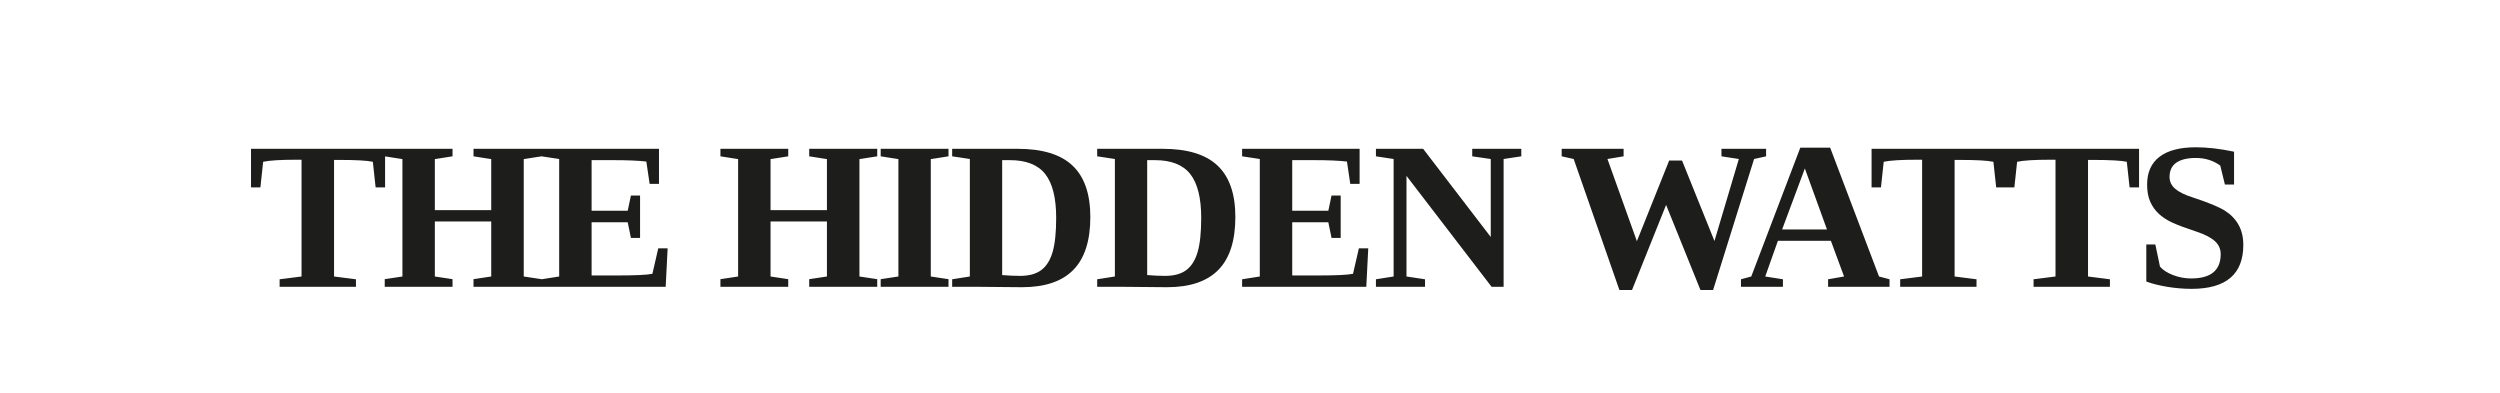
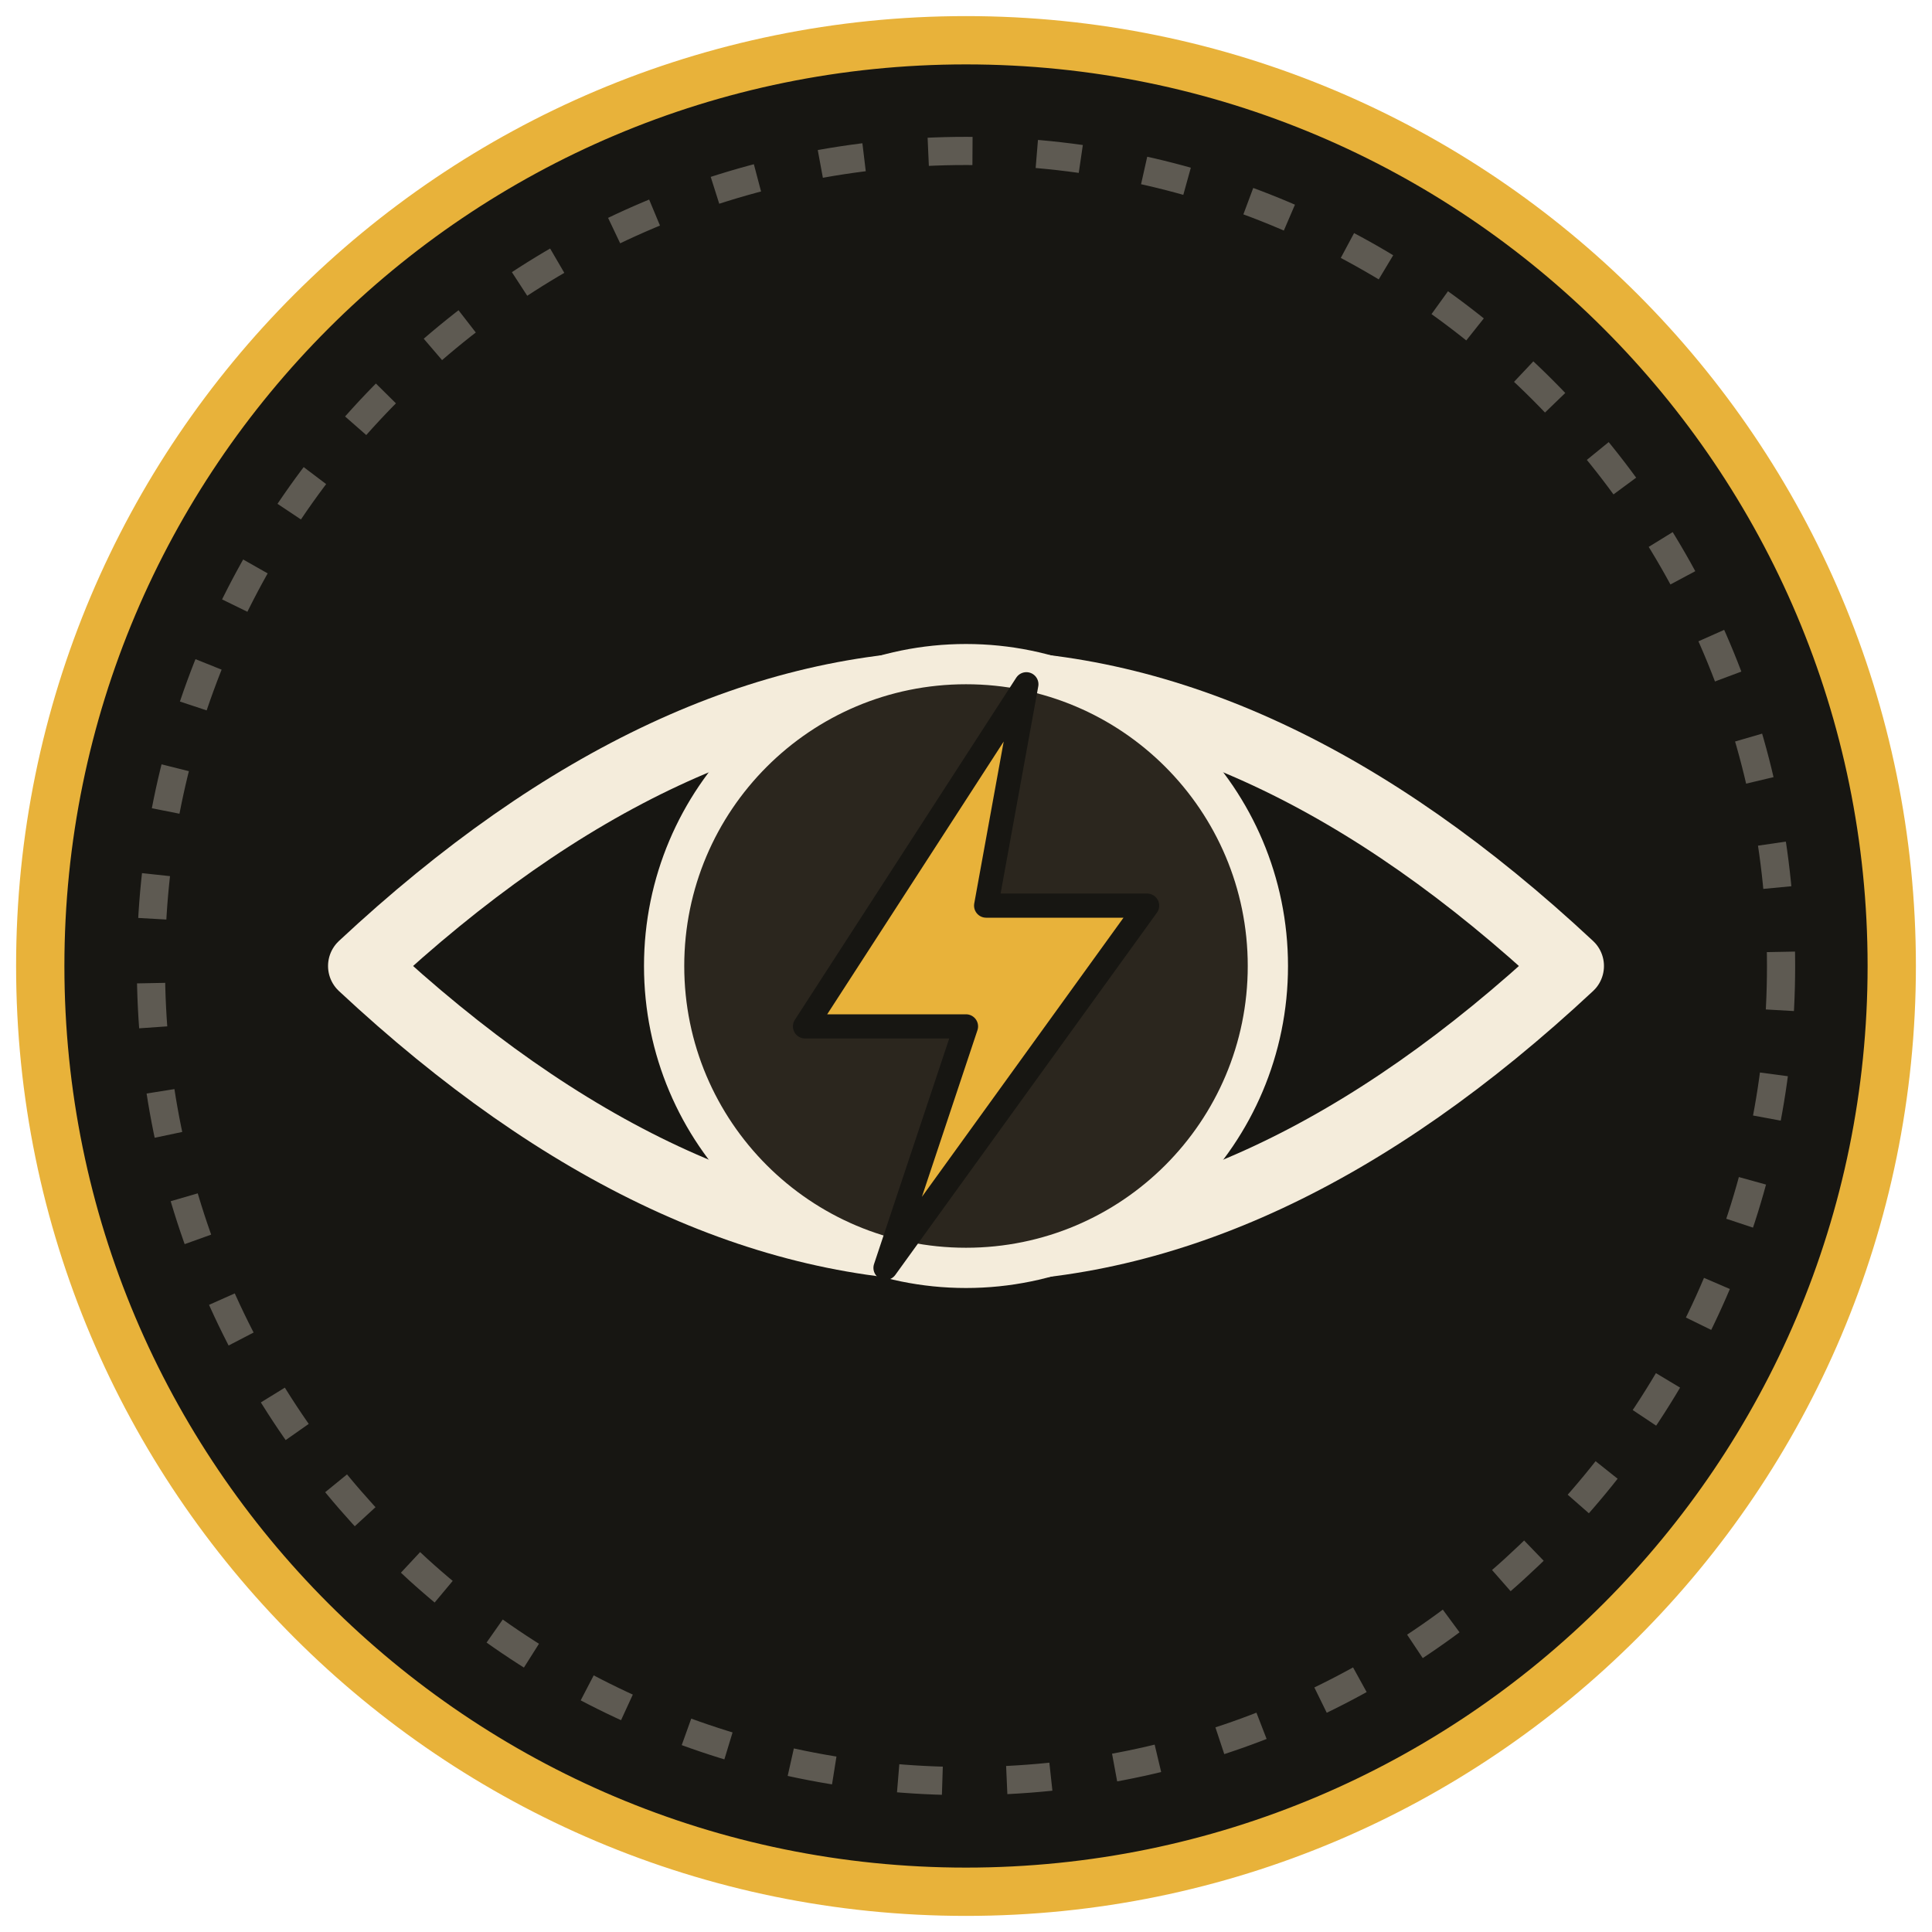
- <svg xmlns="http://www.w3.org/2000/svg" viewBox="0 0 1400 220" role="img" aria-label="The Hidden Watts of Attention">
-   <text x="50%" y="73%" text-anchor="middle" font-family="Georgia, 'Times New Roman', serif" font-size="118" font-weight="700" letter-spacing="-4" fill="#1d1d1b">THE HIDDEN WATTS</text>
+ <svg xmlns="http://www.w3.org/2000/svg" viewBox="0 0 96 96" role="img" aria-label="THE HIDDEN WATTS">
+   <circle cx="48" cy="48" r="46" fill="#171612" />
+   <circle cx="48" cy="48" r="40.5" fill="none" stroke="#f4ecdb" stroke-opacity="0.32" stroke-width="1.4" stroke-dasharray="2.2 3.2" />
+   <circle cx="48" cy="48" r="46" fill="none" stroke="#e8b23a" stroke-width="2.4" />
+   <path d="M18,48 Q48,20 78,48 Q48,76 18,48 Z" fill="none" stroke="#f4ecdb" stroke-width="3.4" stroke-linejoin="round" />
+   <circle cx="48" cy="48" r="15" fill="#2b261e" stroke="#f4ecdb" stroke-width="2" />
+   <path d="M51,34 L40,51 H48 L44,63 L57,45 H49 Z" fill="#e8b23a" stroke="#171612" stroke-width="1.2" stroke-linejoin="round" />
</svg>
